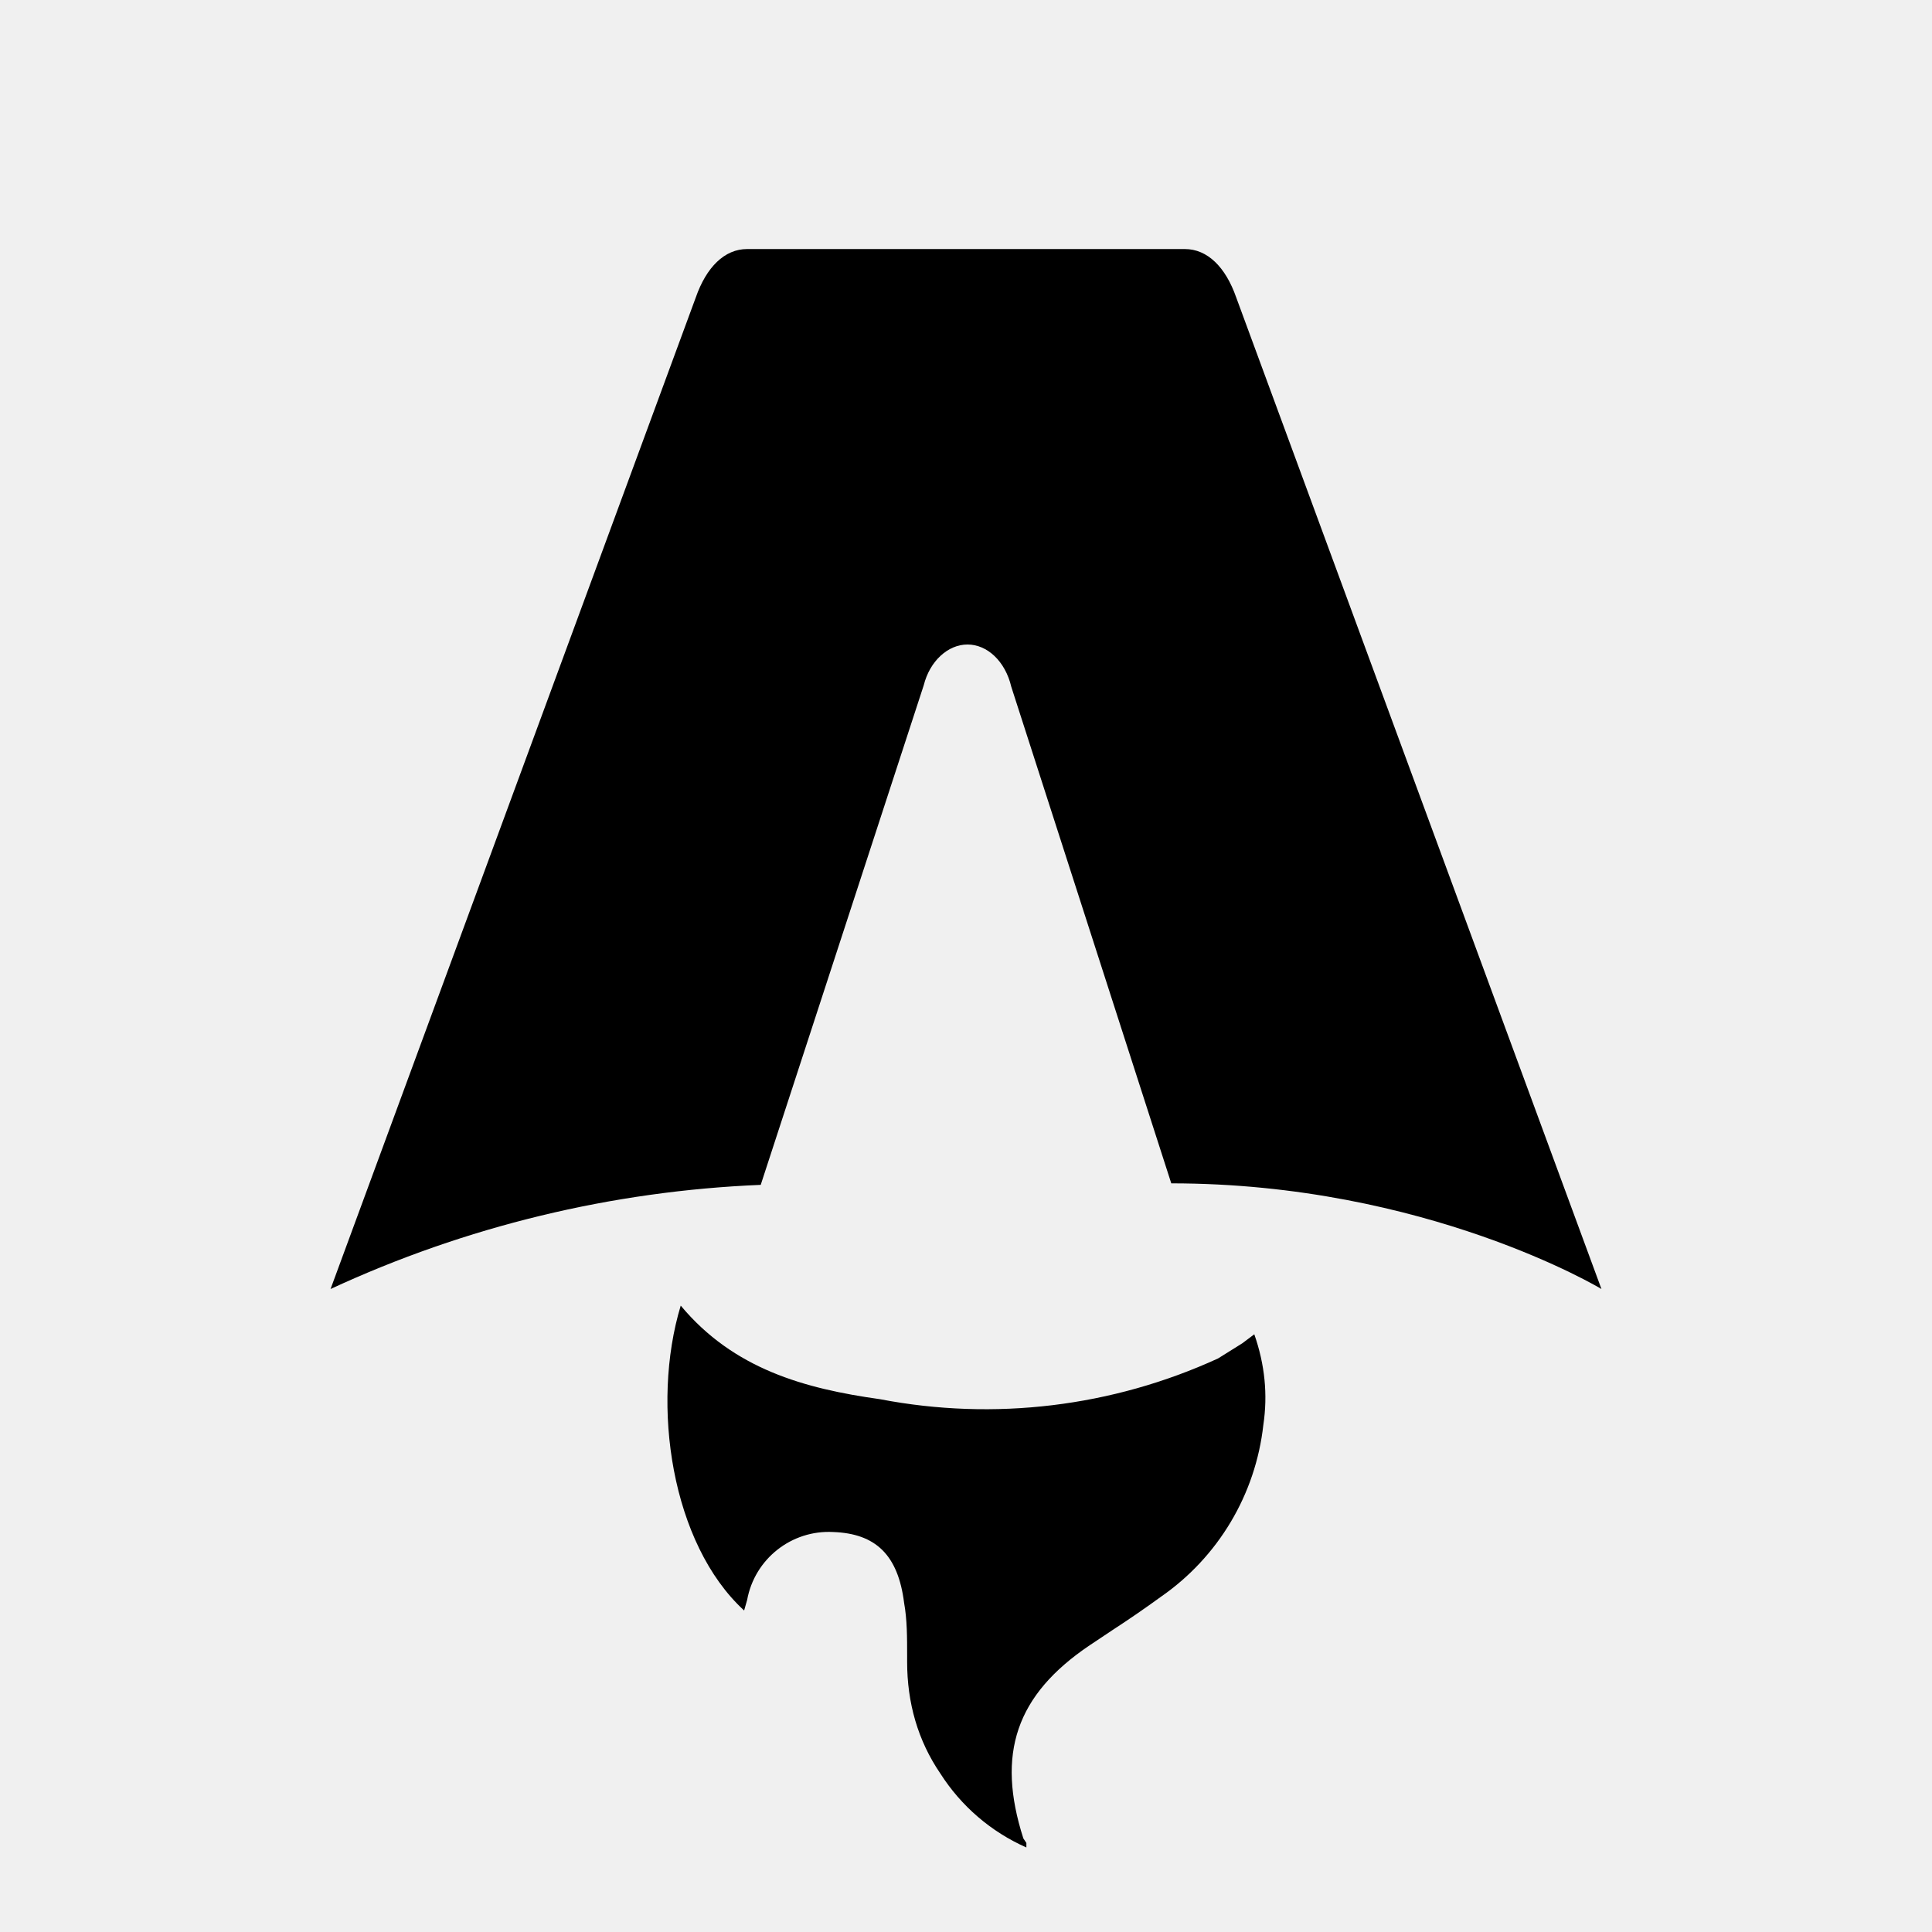
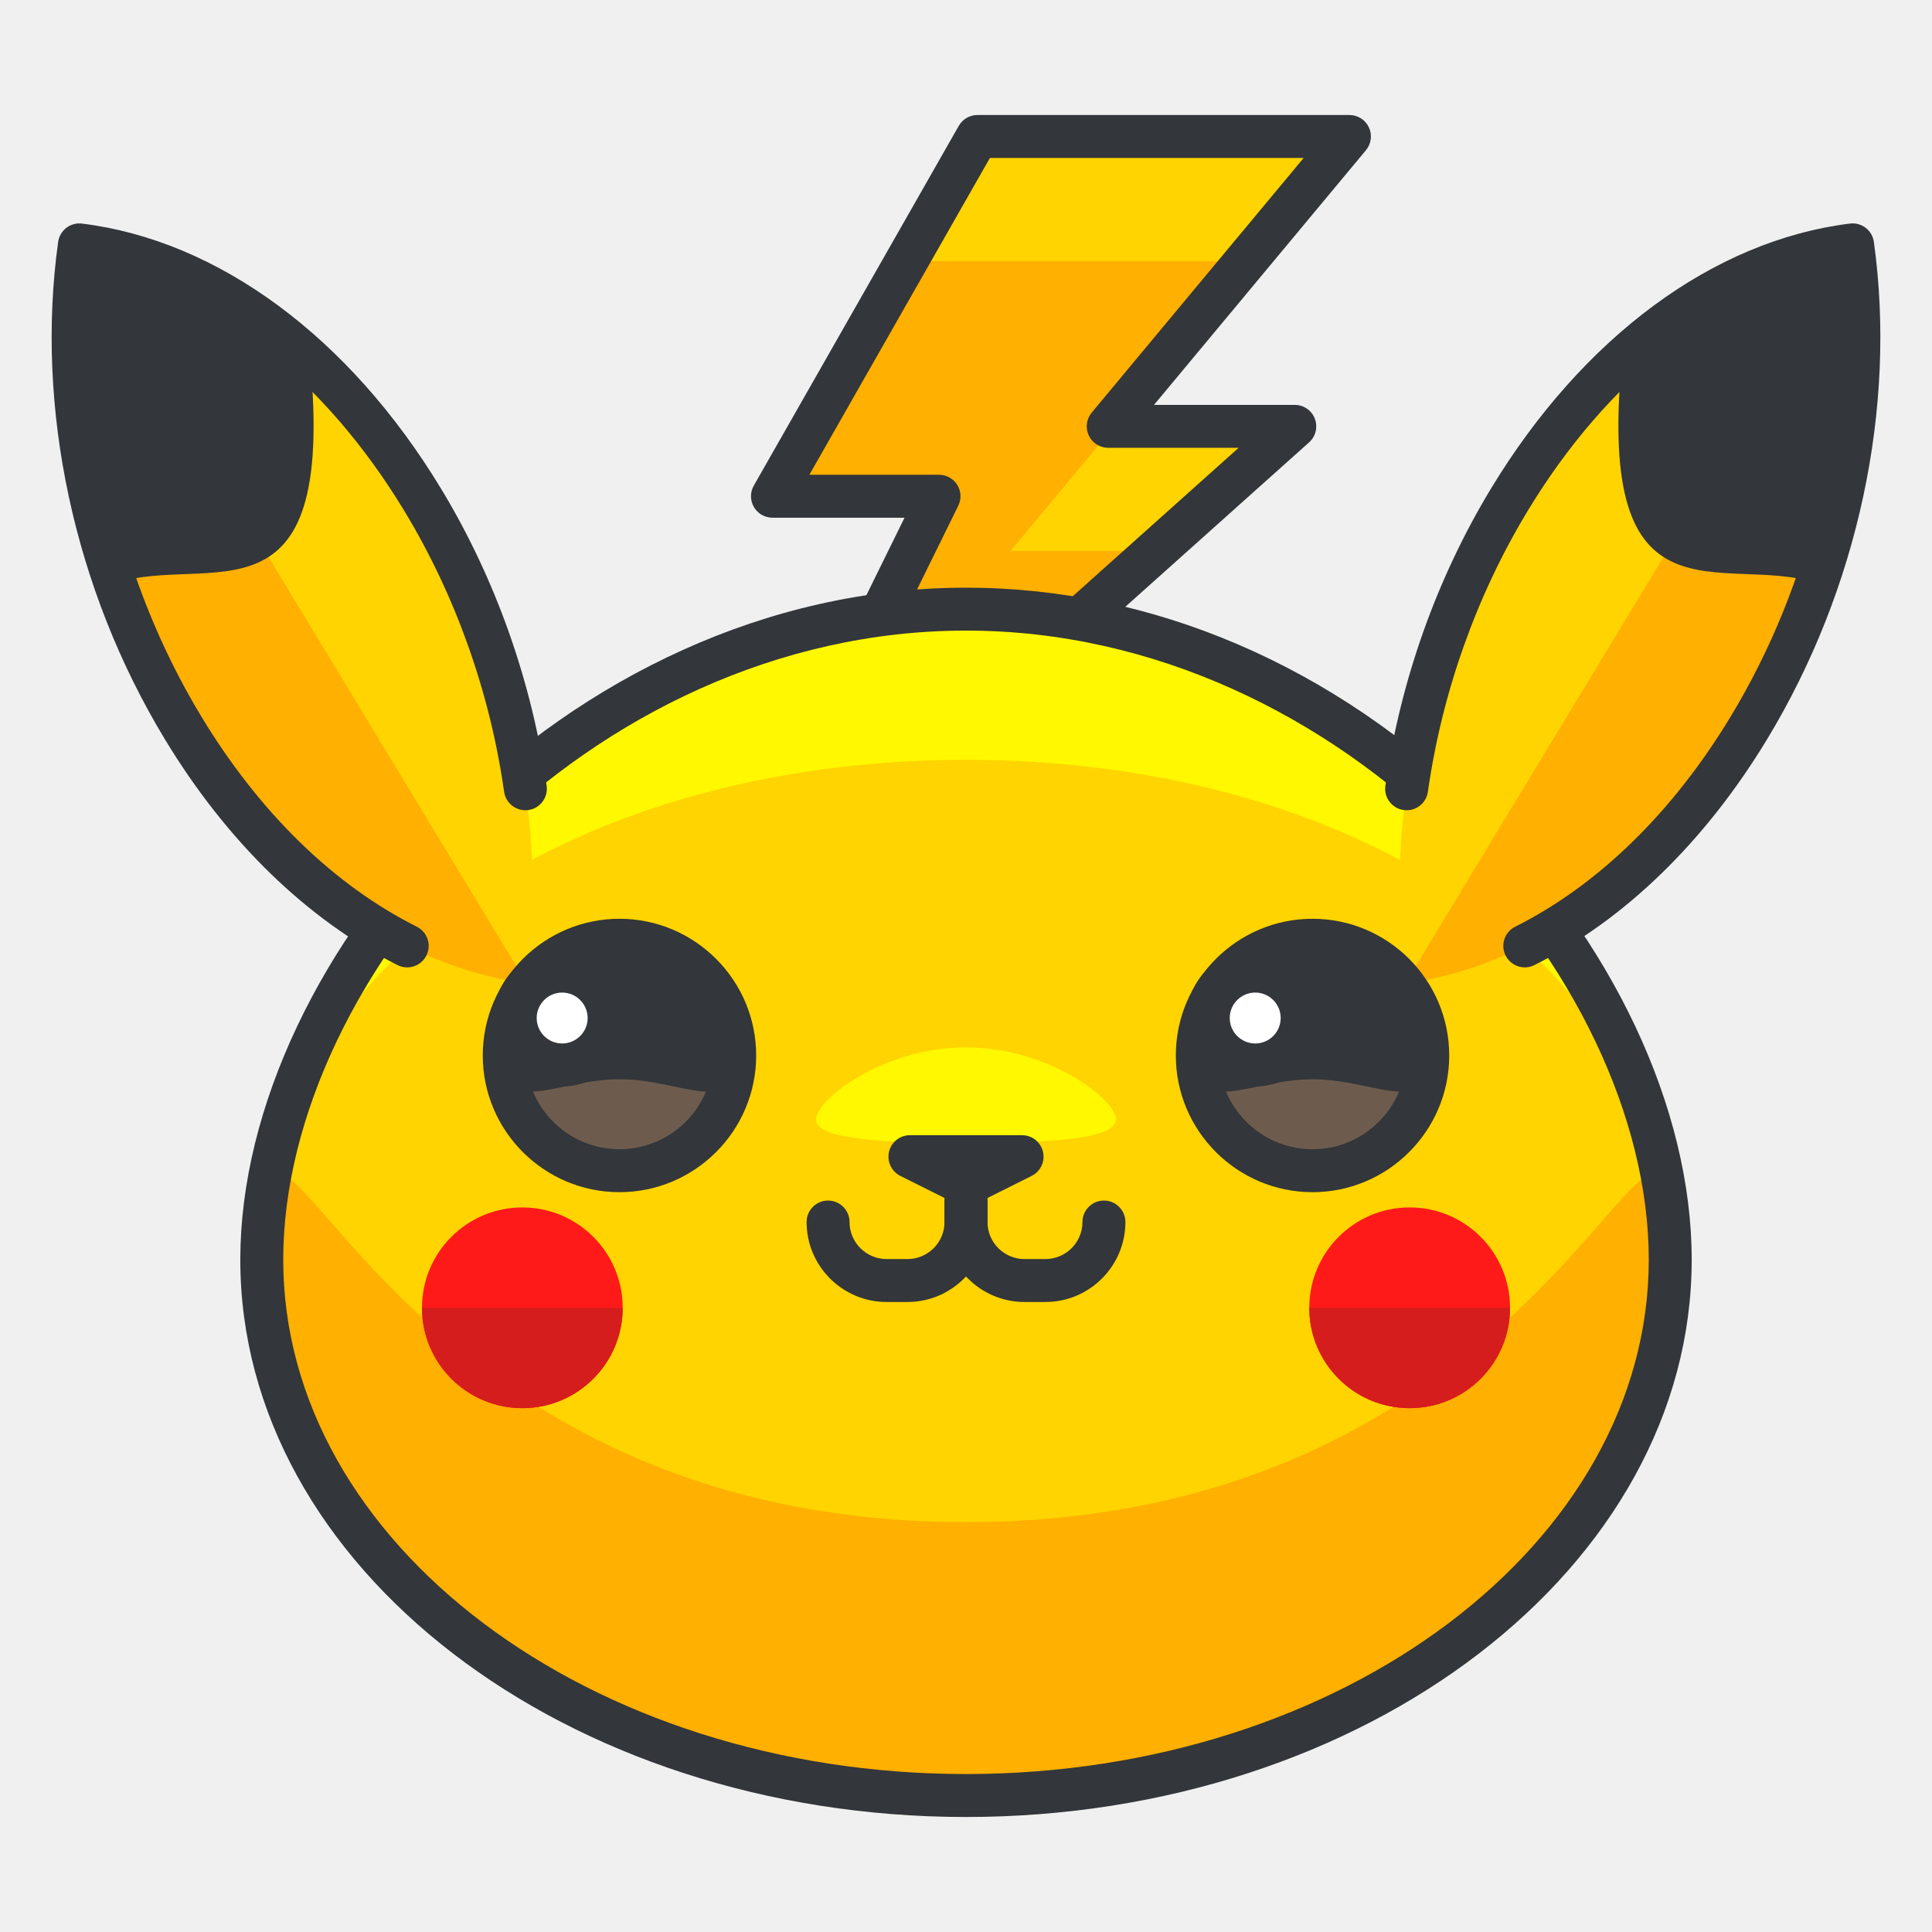
- <svg xmlns="http://www.w3.org/2000/svg" fill="none" viewBox="0 0 128 128">
-   <path d="M50.4 78.5a75.1 75.1 0 0 0-28.5 6.9l24.2-65.7c.7-2 1.9-3.2 3.4-3.2h29c1.5 0 2.7 1.2 3.4 3.2l24.2 65.7s-11.6-7-28.5-7L67 45.5c-.4-1.7-1.6-2.8-2.9-2.8-1.3 0-2.5 1.1-2.9 2.7L50.4 78.5Zm-1.1 28.2Zm-4.2-20.2c-2 6.6-.6 15.8 4.2 20.2a17.5 17.5 0 0 1 .2-.7 5.5 5.5 0 0 1 5.7-4.5c2.8.1 4.3 1.5 4.7 4.7.2 1.1.2 2.3.2 3.5v.4c0 2.7.7 5.2 2.2 7.4a13 13 0 0 0 5.7 4.9v-.3l-.2-.3c-1.8-5.6-.5-9.5 4.4-12.8l1.5-1a73 73 0 0 0 3.2-2.2 16 16 0 0 0 6.8-11.4c.3-2 .1-4-.6-6l-.8.6-1.6 1a37 37 0 0 1-22.4 2.7c-5-.7-9.7-2-13.2-6.2Z" />
-   <style>
-         path { fill: #000; }
-         @media (prefers-color-scheme: dark) {
-             path { fill: #FFF; }
-         }
-     </style>
+ <svg xmlns="http://www.w3.org/2000/svg" version="1.1" id="Layer_1" x="0px" y="0px" width="135px" height="135px" viewBox="0 0 135 135" style="enable-background:new 0 0 135 135;" xml:space="preserve">
+   <style type="text/css">
+ 
+ 	.st0{fill:#465652;}
+ 	.st1{fill:#AAB9BA;}
+ 	.st2{fill:#47C67B;}
+ 	.st3{fill:#AAC8D1;}
+ 	.st4{fill:none;stroke:#E83834;stroke-width:6;stroke-linecap:round;stroke-linejoin:round;stroke-miterlimit:10;}
+ 	.st5{fill:#7BC67B;}
+ 	.st6{fill:#7BC7FF;}
+ 	.st7{fill:#7C34C1;}
+ 	.st8{fill:#7C8D96;}
+ 	.st9{fill:#AD2707;}
+ 	.st10{fill:#ADB8BC;}
+ 	.st11{fill:#107510;}
+ 	.st12{fill:#7FE5D8;}
+ 	.st13{fill:#AF4AD1;}
+ 	.st14{fill:#E02B7E;}
+ 	.st15{fill:#E04038;}
+ 	.st16{fill:#AFD7DD;}
+ 	.st17{fill:#E0A010;}
+ 	.st18{fill:#E0D5A4;}
+ 	.st19{fill:#12B2B2;}
+ 	.st20{fill:#12D66B;}
+ 	.st21{fill:#E1A9FF;}
+ 	.st22{fill:#1362A8;}
+ 	.st23{fill:#E2378D;}
+ 	.st24{fill:#E29C37;}
+ 	.st25{fill:#E2B90E;}
+ 	.st26{fill:#E2BF91;}
+ 	.st27{fill:#E2CBAA;}
+ 	.st28{fill:#14A594;}
+ 	.st29{fill:#E4E9ED;}
+ 	.st30{fill:#4A5D60;}
+ 	.st31{fill:#E5B076;}
+ 	.st32{fill:#E5B1C4;}
+ 	.st33{fill:#E5E4C3;}
+ 	.st34{fill:#4B6466;}
+ 	.st35{fill:#E6FF2E;}
+ 	.st36{fill:#18AA67;}
+ 	.st37{fill:#E86207;}
+ 	.st38{fill:#E8A113;}
+ 	.st39{fill:#E8B5A6;}
+ 	.st40{fill:#E8E8ED;}
+ 	.st41{fill:#4E5154;}
+ 	.st42{fill:#E9F1F4;}
+ 	.st43{fill:#4F4B48;}
+ 	.st44{fill:#4F74E8;}
+ 	.st45{fill:#808E93;}
+ 	.st46{fill:#80949B;}
+ 	.st47{fill:#80EDAC;}
+ 	.st48{fill:#B122E0;}
+ 	.st49{fill:#B2C4CC;}
+ 	.st50{fill:#83D839;}
+ 	.st51{fill:#B3C6C6;}
+ 	.st52{fill:none;stroke:#33363A;stroke-width:3;stroke-linecap:round;stroke-linejoin:round;stroke-miterlimit:10;}
+ 	.st53{fill:#1A8E1C;}
+ 	.st54{fill:#1A93D6;}
+ 	.st55{fill:#B50B0B;}
+ 	.st56{fill:#1AD88F;}
+ 	.st57{fill:#B5DAF4;}
+ 	.st58{fill:#EA7B1F;}
+ 	.st59{fill:#EA81BD;}
+ 	.st60{fill:#87B8D6;}
+ 	.st61{fill:#87C3F4;}
+ 	.st62{fill:#EAC79D;}
+ 	.st63{fill:#EADF11;}
+ 	.st64{fill:#EAE4C5;}
+ 	.st65{fill:#B78094;}
+ 	.st66{fill:#8844D8;}
+ 	.st67{fill:#EBF4F7;}
+ 	.st68{fill:#893015;}
+ 	.st69{fill:#89410B;}
+ 	.st70{fill:#899BA3;}
+ 	.st71{fill:#EDE3B9;}
+ 	.st72{enable-background:new    ;}
+ 	.st73{fill:#50FF9F;}
+ 	.st74{fill:#EEDCF4;}
+ 	.st75{fill:#EFA37D;}
+ 	.st76{fill:#EFA3CC;}
+ 	.st77{fill:#EFC99A;}
+ 	.st78{fill:#54AF79;}
+ 	.st79{fill:#BA503A;}
+ 	.st80{fill:#BA8663;}
+ 	.st81{fill:#8B4FE0;}
+ 	.st82{fill:#58ED9B;}
+ 	.st83{fill:#BC7DFF;}
+ 	.st84{fill:#8D9AA3;}
+ 	.st85{fill:#BCCAD3;}
+ 	.st86{fill:#8DE4FF;}
+ 	.st87{fill:#20B518;}
+ 	.st88{fill:#BF44F2;}
+ 	.st89{fill:#21CEA1;}
+ 	.st90{fill:#BFDAE0;}
+ 	.st91{fill:#F0FBFC;}
+ 	.st92{fill:#F2D9A7;}
+ 	.st93{fill:#F2EAC9;}
+ 	.st94{fill:#24D1AF;}
+ 	.st95{fill:#25931C;}
+ 	.st96{fill:#F4C4B3;}
+ 	.st97{fill:#F4D3A2;}
+ 	.st98{fill:#F4D647;}
+ 	.st99{fill:#F4D7B8;}
+ 	.st100{fill:#F4EC8E;}
+ 	.st101{fill:#5B524D;}
+ 	.st102{fill:#F77819;}
+ 	.st103{fill:#F79AE1;}
+ 	.st104{fill:#5E707A;}
+ 	.st105{fill:#F93585;}
+ 	.st106{fill:#F95D5D;}
+ 	.st107{fill:#F9C19B;}
+ 	.st108{fill:#F9CB58;}
+ 	.st109{fill:#F9D2B2;}
+ 	.st110{fill:#F9F07D;}
+ 	.st111{fill:#F9F1D2;}
+ 	.st112{fill:#F9F4B7;}
+ 	.st113{fill:#F9F9E4;}
+ 	.st114{fill:#5F1DAA;}
+ 	.st115{fill:#5F9AD6;}
+ 	.st116{fill:#C0C0C4;}
+ 	.st117{fill:#91EA57;}
+ 	.st118{fill:#C12727;}
+ 	.st119{fill:#C191A0;}
+ 	.st120{fill:#923BB7;}
+ 	.st121{fill:#93A0A3;}
+ 	.st122{fill:#93F9EA;}
+ 	.st123{fill:#93FF5A;}
+ 	.st124{fill:#C4833D;}
+ 	.st125{fill:#95A2A5;}
+ 	.st126{fill:#965514;}
+ 	.st127{fill:#96562C;}
+ 	.st128{fill:#2AF42F;}
+ 	.st129{fill:#C5D7DD;}
+ 	.st130{fill:#C68510;}
+ 	.st131{fill:#C6A86D;}
+ 	.st132{fill:#C6BB8D;}
+ 	.st133{fill:#2C9DCE;}
+ 	.st134{fill:#FBFCF2;}
+ 	.st135{fill:#FC70B0;}
+ 	.st136{fill:#FCE6C8;}
+ 	.st137{fill:#FCF7E3;}
+ 	.st138{fill:#C90D6B;}
+ 	.st139{fill:#FDFEFF;}
+ 	.st140{fill:#FDFFDC;}
+ 	.st141{fill:#FF1A1A;}
+ 	.st142{fill:#FF5252;}
+ 	.st143{fill:#FF5B00;}
+ 	.st144{fill:#FF6155;}
+ 	.st145{fill:#FF630D;}
+ 	.st146{fill:#FF6666;}
+ 	.st147{fill:#FF7676;}
+ 	.st148{fill:#FF7900;}
+ 	.st149{fill:#FF860D;}
+ 	.st150{fill:#FF8B00;}
+ 	.st151{fill:#FF8F8F;}
+ 	.st152{fill:#FF900B;}
+ 	.st153{fill:#FF908A;}
+ 	.st154{fill:#FF960B;}
+ 	.st155{fill:#FF9C0D;}
+ 	.st156{fill:#FFA9D4;}
+ 	.st157{fill:#FFAA00;}
+ 	.st158{fill:#FFAD40;}
+ 	.st159{fill:#FFAF10;}
+ 	.st160{fill:#FFB000;}
+ 	.st161{fill:#FFBE08;}
+ 	.st162{fill:#FFBF31;}
+ 	.st163{fill:#FFC200;}
+ 	.st164{fill:#FFCAE8;}
+ 	.st165{fill:#FFCCF5;}
+ 	.st166{fill:#FFD00B;}
+ 	.st167{fill:#FFD039;}
+ 	.st168{fill:#FFD400;}
+ 	.st169{fill:#FFD833;}
+ 	.st170{fill:#FFDB80;}
+ 	.st171{fill:#FFDDD2;}
+ 	.st172{fill:#FFE6D4;}
+ 	.st173{fill:#FFE6EB;}
+ 	.st174{fill:#FFE98D;}
+ 	.st175{fill:#FFECD2;}
+ 	.st176{fill:#FFF1D9;}
+ 	.st177{fill:#FFF24D;}
+ 	.st178{fill:#FFF3C2;}
+ 	.st179{fill:#FFF4C7;}
+ 	.st180{fill:#FFF800;}
+ 	.st181{fill:#FFF80D;}
+ 	.st182{fill:#FFF9DE;}
+ 	.st183{fill:#FFFBD7;}
+ 	.st184{fill:#FFFBEB;}
+ 	.st185{fill:#FFFCC0;}
+ 	.st186{fill:#FFFCDC;}
+ 	.st187{fill:#FFFFFA;}
+ 	.st188{fill:#FFFFFF;}
+ 	.st189{fill:#63797F;}
+ 	.st190{fill:#65E529;}
+ 	.st191{fill:#66310E;}
+ 	.st192{fill:#663C17;}
+ 	.st193{fill:#9A5AE5;}
+ 	.st194{fill:#CA30EF;}
+ 	.st195{fill:#6892FC;}
+ 	.st196{fill:#9CFFC4;}
+ 	.st197{fill:#CC4306;}
+ 	.st198{fill:#CC549E;}
+ 	.st199{fill:#9E3256;}
+ 	.st200{fill:#CDFFBB;}
+ 	.st201{fill:#CE86AF;}
+ 	.st202{fill:#CED9DD;}
+ 	
+ 		.st203{fill:none;stroke:#33363A;stroke-width:3;stroke-linecap:round;stroke-linejoin:round;stroke-miterlimit:10;stroke-dasharray:6;}
+ 	.st204{fill:#CFE1E2;}
+ 	.st205{fill:#33363A;}
+ 	.st206{fill:#34C166;}
+ 	.st207{fill:#364B5B;}
+ 	.st208{fill:#3662CE;}
+ 	.st209{fill:#36C6FF;}
+ 	.st210{fill:#6ADB9A;}
+ 	.st211{fill:#6D5C4D;}
+ 	.st212{fill:#6EBDF9;}
+ 	.st213{fill:#0031FF;}
+ 	.st214{fill:#0062FF;}
+ 	.st215{fill:#0068FF;}
+ 	.st216{fill:#0086FF;}
+ 	.st217{fill:#009BE8;}
+ 	.st218{fill:#00AAFF;}
+ 	.st219{fill:#D271FF;}
+ 	.st220{fill:#D363A9;}
+ 	.st221{fill:#D3964C;}
+ 	.st222{fill:#D3DFE2;}
+ 	.st223{fill:#D3E0E2;}
+ 	.st224{fill:#D3EFF4;}
+ 	.st225{fill:#063B66;}
+ 	.st226{fill:#D60909;}
+ 	.st227{fill:#D61D1D;}
+ 	.st228{fill:#D7F0FF;}
+ 	.st229{fill:#09B285;}
+ 	.st230{fill:#D8D593;}
+ 	.st231{fill:#D8E2EA;}
+ 	.st232{fill:#D8E5EA;}
+ 	.st233{fill:#3E5054;}
+ 	.st234{fill:#D988FF;}
+ 	.st235{fill:#D9E7E8;}
+ 	.st236{fill:#702252;}
+ 	.st237{fill:#70D3E0;}
+ 	.st238{fill:#A02FF2;}
+ 	.st239{fill:#A2F255;}
+ 	.st240{fill:#A35616;}
+ 	.st241{fill:#A3CCCC;}
+ 	.st242{fill:#0A6ADD;}
+ 	.st243{fill:#A5145D;}
+ 	.st244{fill:#A57555;}
+ 	.st245{fill:#77D6FC;}
+ 	.st246{fill:#7815CE;}
+ 	.st247{fill:#A7BBC1;}
+ 	.st248{fill:#DBD279;}
+ 	.st249{fill:#0D5C9E;}
+ 	.st250{fill:#A83C11;}
+ 	.st251{fill:#A8633D;}
+ 	.st252{fill:#A8A3E5;}
+ 	.st253{fill:#DCE6EA;}
+ 	.st254{fill:#DCE7EA;}
+ 	.st255{fill:#A962E8;}
+ 	.st256{fill:#DD2466;}
+ 	.st257{fill:#DDC38A;}
+ 	.st258{fill:#DDD2B1;}
+ 	.st259{fill:#DFE7E8;}
+ 	.st260{fill:#42B1E8;}
+ 	.st261{fill:#436377;}
+ 	.st262{fill:#43B530;}
+ 
+ </style>
+   <g>
+     <g>
+       <g>
+         <polygon class="st168" points="94.294,9.536 68.299,9.536 53.975,34.675 65.614,34.675 50.344,65.7 90.474,29.792 77.437,29.792         " />
+       </g>
+       <g>
+         <polygon class="st160" points="63.333,18.251 53.975,34.675 65.614,34.675 50.344,65.7 80.733,38.507 70.604,38.507      77.856,29.792 77.437,29.792 87.04,18.251    " />
+       </g>
+       <g>
+         <path class="st205" d="M50.344,67.2c-0.318,0-0.638-0.101-0.906-0.305c-0.572-0.435-0.757-1.213-0.439-1.857l14.206-28.863     h-9.229c-0.534,0-1.028-0.284-1.297-0.746s-0.271-1.032-0.007-1.496L66.995,8.794c0.268-0.469,0.765-0.758,1.304-0.758h25.995     c0.582,0,1.111,0.337,1.358,0.863c0.247,0.527,0.167,1.149-0.205,1.597L80.637,28.292h9.837c0.622,0,1.18,0.384,1.401,0.965     s0.062,1.238-0.401,1.653l-40.13,35.908C51.061,67.072,50.702,67.2,50.344,67.2z M56.556,33.175h9.059     c0.519,0,1,0.268,1.273,0.707c0.273,0.44,0.301,0.99,0.072,1.455L55.102,59.43l31.446-28.138h-9.111     c-0.582,0-1.111-0.337-1.358-0.863c-0.247-0.527-0.167-1.149,0.205-1.597l14.811-17.796H69.171L56.556,33.175z" />
+       </g>
+     </g>
+     <g>
+       <g>
+         <g>
+           <path class="st180" d="M116.709,88.022c0,20.676-22.032,37.441-49.209,37.441c-27.178,0-49.209-16.766-49.209-37.441      c0-20.68,22.031-45.459,49.209-45.459C94.677,42.563,116.709,67.343,116.709,88.022z" />
+         </g>
+         <g>
+           <path class="st168" d="M116.709,88.022c0,20.676-22.032,37.441-49.209,37.441c-27.178,0-49.209-16.766-49.209-37.441      c0-20.68,22.031-34.928,49.209-34.928C94.677,53.095,116.709,67.343,116.709,88.022z" />
+         </g>
+         <g>
+           <path class="st180" d="M77.979,78.224c0,1.393-4.691,1.643-10.479,1.643s-10.479-0.25-10.479-1.643      c0-1.395,4.691-5.037,10.479-5.037S77.979,76.829,77.979,78.224z" />
+         </g>
+         <g>
+           <path class="st160" d="M116.709,88.022c0,20.676-22.032,37.441-49.209,37.441c-27.178,0-49.209-16.766-49.209-37.441      c0-20.682,6.261,18.34,49.209,18.34S116.709,67.341,116.709,88.022z" />
+         </g>
+         <g>
+           <path class="st205" d="M67.5,126.964c-27.961,0-50.709-17.469-50.709-38.941c0-21.27,22.619-46.959,50.709-46.959      c13.041,0,25.772,5.472,35.849,15.406c9.305,9.174,14.86,20.97,14.86,31.553C118.209,109.495,95.461,126.964,67.5,126.964z       M67.5,44.063c-26.428,0-47.709,24.048-47.709,43.959c0,19.818,21.402,35.941,47.709,35.941s47.709-16.123,47.709-35.941      C115.209,68.111,93.928,44.063,67.5,44.063z" />
+         </g>
+       </g>
+       <g>
+         <g>
+           <g>
+             <g>
+               <path class="st168" d="M12.807,50.882c6.385,10.541,15.331,16.738,23.985,17.811c1.492-10.754-0.872-23.232-7.258-33.773        C23.148,24.376,14.202,18.179,5.549,17.11C4.057,27.86,6.421,40.341,12.807,50.882z" />
+             </g>
+             <g>
+               <path class="st160" d="M5.549,17.11c-1.492,10.75,0.872,23.23,7.258,33.771c6.385,10.541,15.331,16.738,23.985,17.811        L5.549,17.11z" />
+             </g>
+             <g>
+               <path class="st205" d="M28.453,67.597c-0.227,0-0.455-0.051-0.671-0.159c-6.298-3.156-11.92-8.612-16.259-15.778        c-6.352-10.485-9.071-23.153-7.46-34.755c0.112-0.812,0.853-1.383,1.669-1.282c9.525,1.176,18.668,7.926,25.085,18.52        c3.786,6.25,6.338,13.43,7.379,20.764c0.116,0.82-0.454,1.58-1.274,1.696c-0.817,0.11-1.579-0.454-1.696-1.274        c-0.984-6.937-3.396-13.725-6.975-19.631c-5.595-9.237-13.325-15.304-21.4-16.862C5.762,29.346,8.365,40.655,14.09,50.104        c4.046,6.683,9.245,11.748,15.036,14.651c0.741,0.371,1.04,1.272,0.669,2.013C29.532,67.294,29.003,67.597,28.453,67.597z" />
+             </g>
+             <g>
+               <path class="st205" d="M21.672,25.169C16.668,20.55,11.05,17.79,5.549,17.11C4.516,24.56,5.337,32.839,8.061,40.726        C14.7,38.673,23.482,44.196,21.672,25.169z" />
+             </g>
+           </g>
+         </g>
+         <g>
+           <g>
+             <g>
+               <path class="st168" d="M122.193,50.882c-6.385,10.541-15.331,16.738-23.985,17.811c-1.492-10.754,0.871-23.232,7.258-33.773        c6.386-10.543,15.332-16.74,23.986-17.809C130.943,27.86,128.58,40.341,122.193,50.882z" />
+             </g>
+             <g>
+               <path class="st160" d="M129.452,17.11c1.491,10.75-0.872,23.23-7.259,33.771c-6.385,10.541-15.331,16.738-23.985,17.811        L129.452,17.11z" />
+             </g>
+             <g>
+               <path class="st205" d="M106.547,67.597c-0.55,0-1.079-0.303-1.342-0.828c-0.371-0.74-0.072-1.642,0.669-2.013        c5.789-2.901,10.988-7.968,15.036-14.651c5.725-9.447,8.328-20.758,7.24-31.271c-8.076,1.559-15.807,7.625-21.401,16.862        c-3.579,5.909-5.991,12.697-6.974,19.631c-0.116,0.819-0.864,1.389-1.696,1.274c-0.82-0.116-1.391-0.876-1.274-1.696        c1.039-7.33,3.591-14.511,7.378-20.764c6.417-10.594,15.561-17.344,25.086-18.52c0.812-0.1,1.557,0.47,1.669,1.282        c1.61,11.604-1.109,24.271-7.461,34.755c-4.341,7.167-9.963,12.623-16.259,15.778        C107.002,67.546,106.772,67.597,106.547,67.597z" />
+             </g>
+             <g>
+               <path class="st205" d="M113.328,25.169c5.005-4.619,10.622-7.379,16.124-8.059c1.033,7.449,0.212,15.729-2.512,23.615        C120.3,38.673,111.517,44.196,113.328,25.169z" />
+             </g>
+           </g>
+         </g>
+       </g>
+       <g>
+         <g>
+           <circle class="st141" cx="36.499" cy="91.384" r="7.013" />
+         </g>
+         <g>
+           <path class="st227" d="M43.512,91.384c0,3.871-3.14,7.012-7.013,7.012c-3.874,0-7.014-3.141-7.014-7.012" />
+         </g>
+         <g>
+           <circle class="st141" cx="98.501" cy="91.384" r="7.014" />
+         </g>
+         <g>
+           <path class="st227" d="M105.515,91.384c0,3.871-3.141,7.012-7.014,7.012s-7.014-3.141-7.014-7.012" />
+         </g>
+       </g>
+       <g>
+         <g>
+           <polygon class="st205" points="63.582,80.823 67.5,82.784 71.419,80.823     " />
+           <path class="st205" d="M67.5,84.284c-0.23,0-0.46-0.053-0.671-0.158l-3.918-1.961c-0.622-0.312-0.949-1.01-0.789-1.687      s0.765-1.155,1.46-1.155h7.837c0.695,0,1.3,0.479,1.46,1.155s-0.167,1.375-0.789,1.687l-3.919,1.961      C67.96,84.231,67.73,84.284,67.5,84.284z" />
+         </g>
+         <g>
+           <g>
+             <path class="st205" d="M63.41,90.978h-1.457c-3.083,0-5.591-2.507-5.591-5.588c0-0.828,0.672-1.5,1.5-1.5s1.5,0.672,1.5,1.5       c0,1.427,1.162,2.588,2.591,2.588h1.457c1.428,0,2.589-1.161,2.589-2.588v-1.455c0-0.828,0.672-1.5,1.5-1.5s1.5,0.672,1.5,1.5       v1.455C68.999,88.471,66.492,90.978,63.41,90.978z" />
+           </g>
+           <g>
+             <path class="st205" d="M73.047,90.978h-1.456c-3.082,0-5.59-2.507-5.59-5.588v-1.455c0-0.828,0.672-1.5,1.5-1.5       s1.5,0.672,1.5,1.5v1.455c0,1.427,1.162,2.588,2.59,2.588h1.456c1.429,0,2.591-1.161,2.591-2.588c0-0.828,0.672-1.5,1.5-1.5       s1.5,0.672,1.5,1.5C78.638,88.471,76.13,90.978,73.047,90.978z" />
+           </g>
+         </g>
+         <g>
+           <g>
+             <g>
+               <g>
+                 <path class="st211" d="M51.338,73.753c0,4.449-3.605,8.051-8.053,8.051c-4.446,0-8.051-3.602-8.051-8.051         c0-4.447,3.604-8.053,8.051-8.053C47.732,65.7,51.338,69.306,51.338,73.753z" />
+               </g>
+               <g>
+                 <path class="st205" d="M51.338,73.753c0,4.449-3.605,1.662-8.053,1.662c-4.446,0-8.051,2.787-8.051-1.662         c0-4.447,3.604-8.053,8.051-8.053C47.732,65.7,51.338,69.306,51.338,73.753z" />
+               </g>
+               <g>
+                 <path class="st205" d="M43.285,83.304c-5.267,0-9.551-4.284-9.551-9.551c0-5.268,4.284-9.553,9.551-9.553         c5.268,0,9.553,4.285,9.553,9.553C52.838,79.02,48.553,83.304,43.285,83.304z M43.285,67.2c-3.612,0-6.551,2.939-6.551,6.553         c0,3.612,2.938,6.551,6.551,6.551c3.613,0,6.553-2.938,6.553-6.551C49.838,70.14,46.898,67.2,43.285,67.2z" />
+               </g>
+             </g>
+             <g>
+               <g>
+                 <circle class="st188" cx="39.282" cy="71.136" r="3.281" />
+               </g>
+               <g>
+                 <path class="st205" d="M39.281,75.915c-2.636,0-4.78-2.144-4.78-4.779s2.145-4.779,4.78-4.779         c2.637,0,4.781,2.144,4.781,4.779S41.918,75.915,39.281,75.915z M39.281,69.356c-0.981,0-1.78,0.798-1.78,1.779         s0.799,1.779,1.78,1.779c0.982,0,1.781-0.798,1.781-1.779S40.264,69.356,39.281,69.356z" />
+               </g>
+             </g>
+           </g>
+           <g>
+             <g>
+               <g>
+                 <path class="st211" d="M99.765,73.753c0,4.449-3.604,8.051-8.051,8.051c-4.447,0-8.052-3.602-8.052-8.051         c0-4.447,3.604-8.053,8.052-8.053C96.16,65.7,99.765,69.306,99.765,73.753z" />
+               </g>
+               <g>
+                 <path class="st205" d="M99.765,73.753c0,4.449-3.604,1.662-8.051,1.662c-4.447,0-8.052,2.787-8.052-1.662         c0-4.447,3.604-8.053,8.052-8.053C96.16,65.7,99.765,69.306,99.765,73.753z" />
+               </g>
+               <g>
+                 <path class="st205" d="M91.714,83.304c-5.267,0-9.552-4.284-9.552-9.551c0-5.268,4.285-9.553,9.552-9.553         s9.551,4.285,9.551,9.553C101.265,79.02,96.98,83.304,91.714,83.304z M91.714,67.2c-3.612,0-6.552,2.939-6.552,6.553         c0,3.612,2.939,6.551,6.552,6.551s6.551-2.938,6.551-6.551C98.265,70.14,95.326,67.2,91.714,67.2z" />
+               </g>
+             </g>
+             <g>
+               <g>
+                 <circle class="st188" cx="87.709" cy="71.136" r="3.28" />
+               </g>
+               <g>
+                 <path class="st205" d="M87.71,75.915c-2.637,0-4.781-2.144-4.781-4.779s2.145-4.779,4.781-4.779         c2.636,0,4.779,2.144,4.779,4.779S90.346,75.915,87.71,75.915z M87.71,69.356c-0.982,0-1.781,0.798-1.781,1.779         s0.799,1.779,1.781,1.779c0.981,0,1.779-0.798,1.779-1.779S88.691,69.356,87.71,69.356z" />
+               </g>
+             </g>
+           </g>
+         </g>
+       </g>
+     </g>
+   </g>
</svg>
